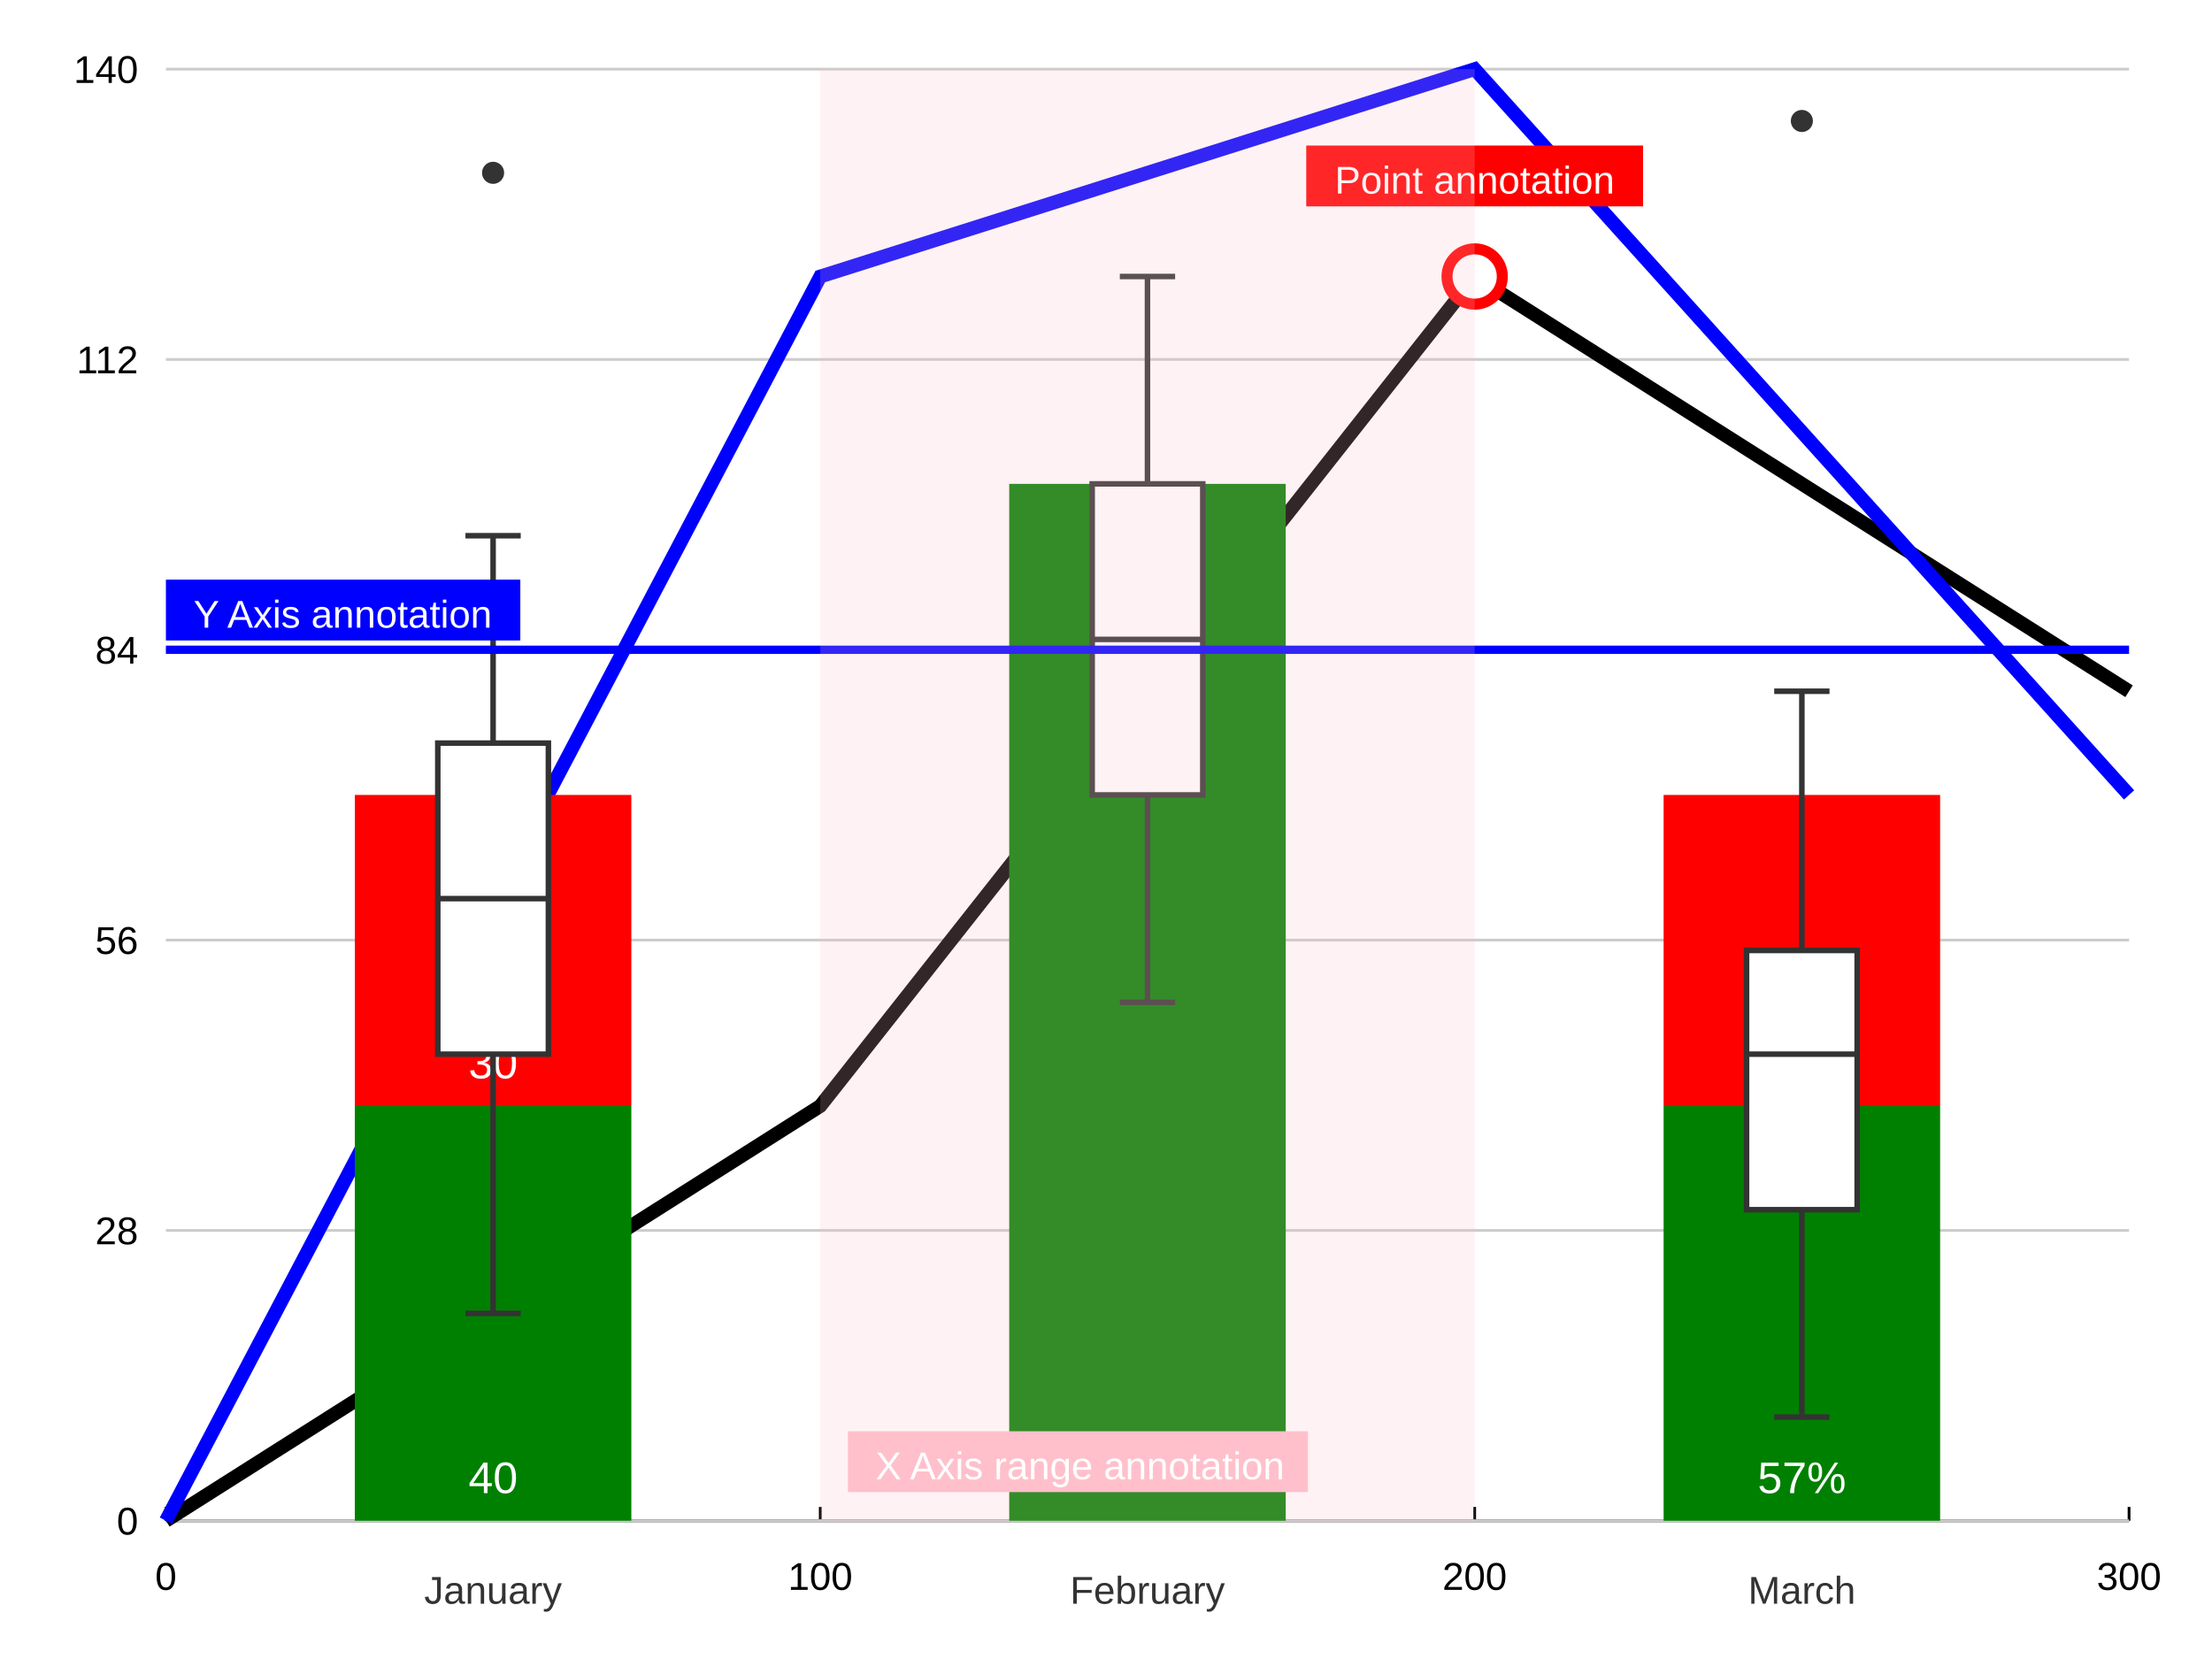
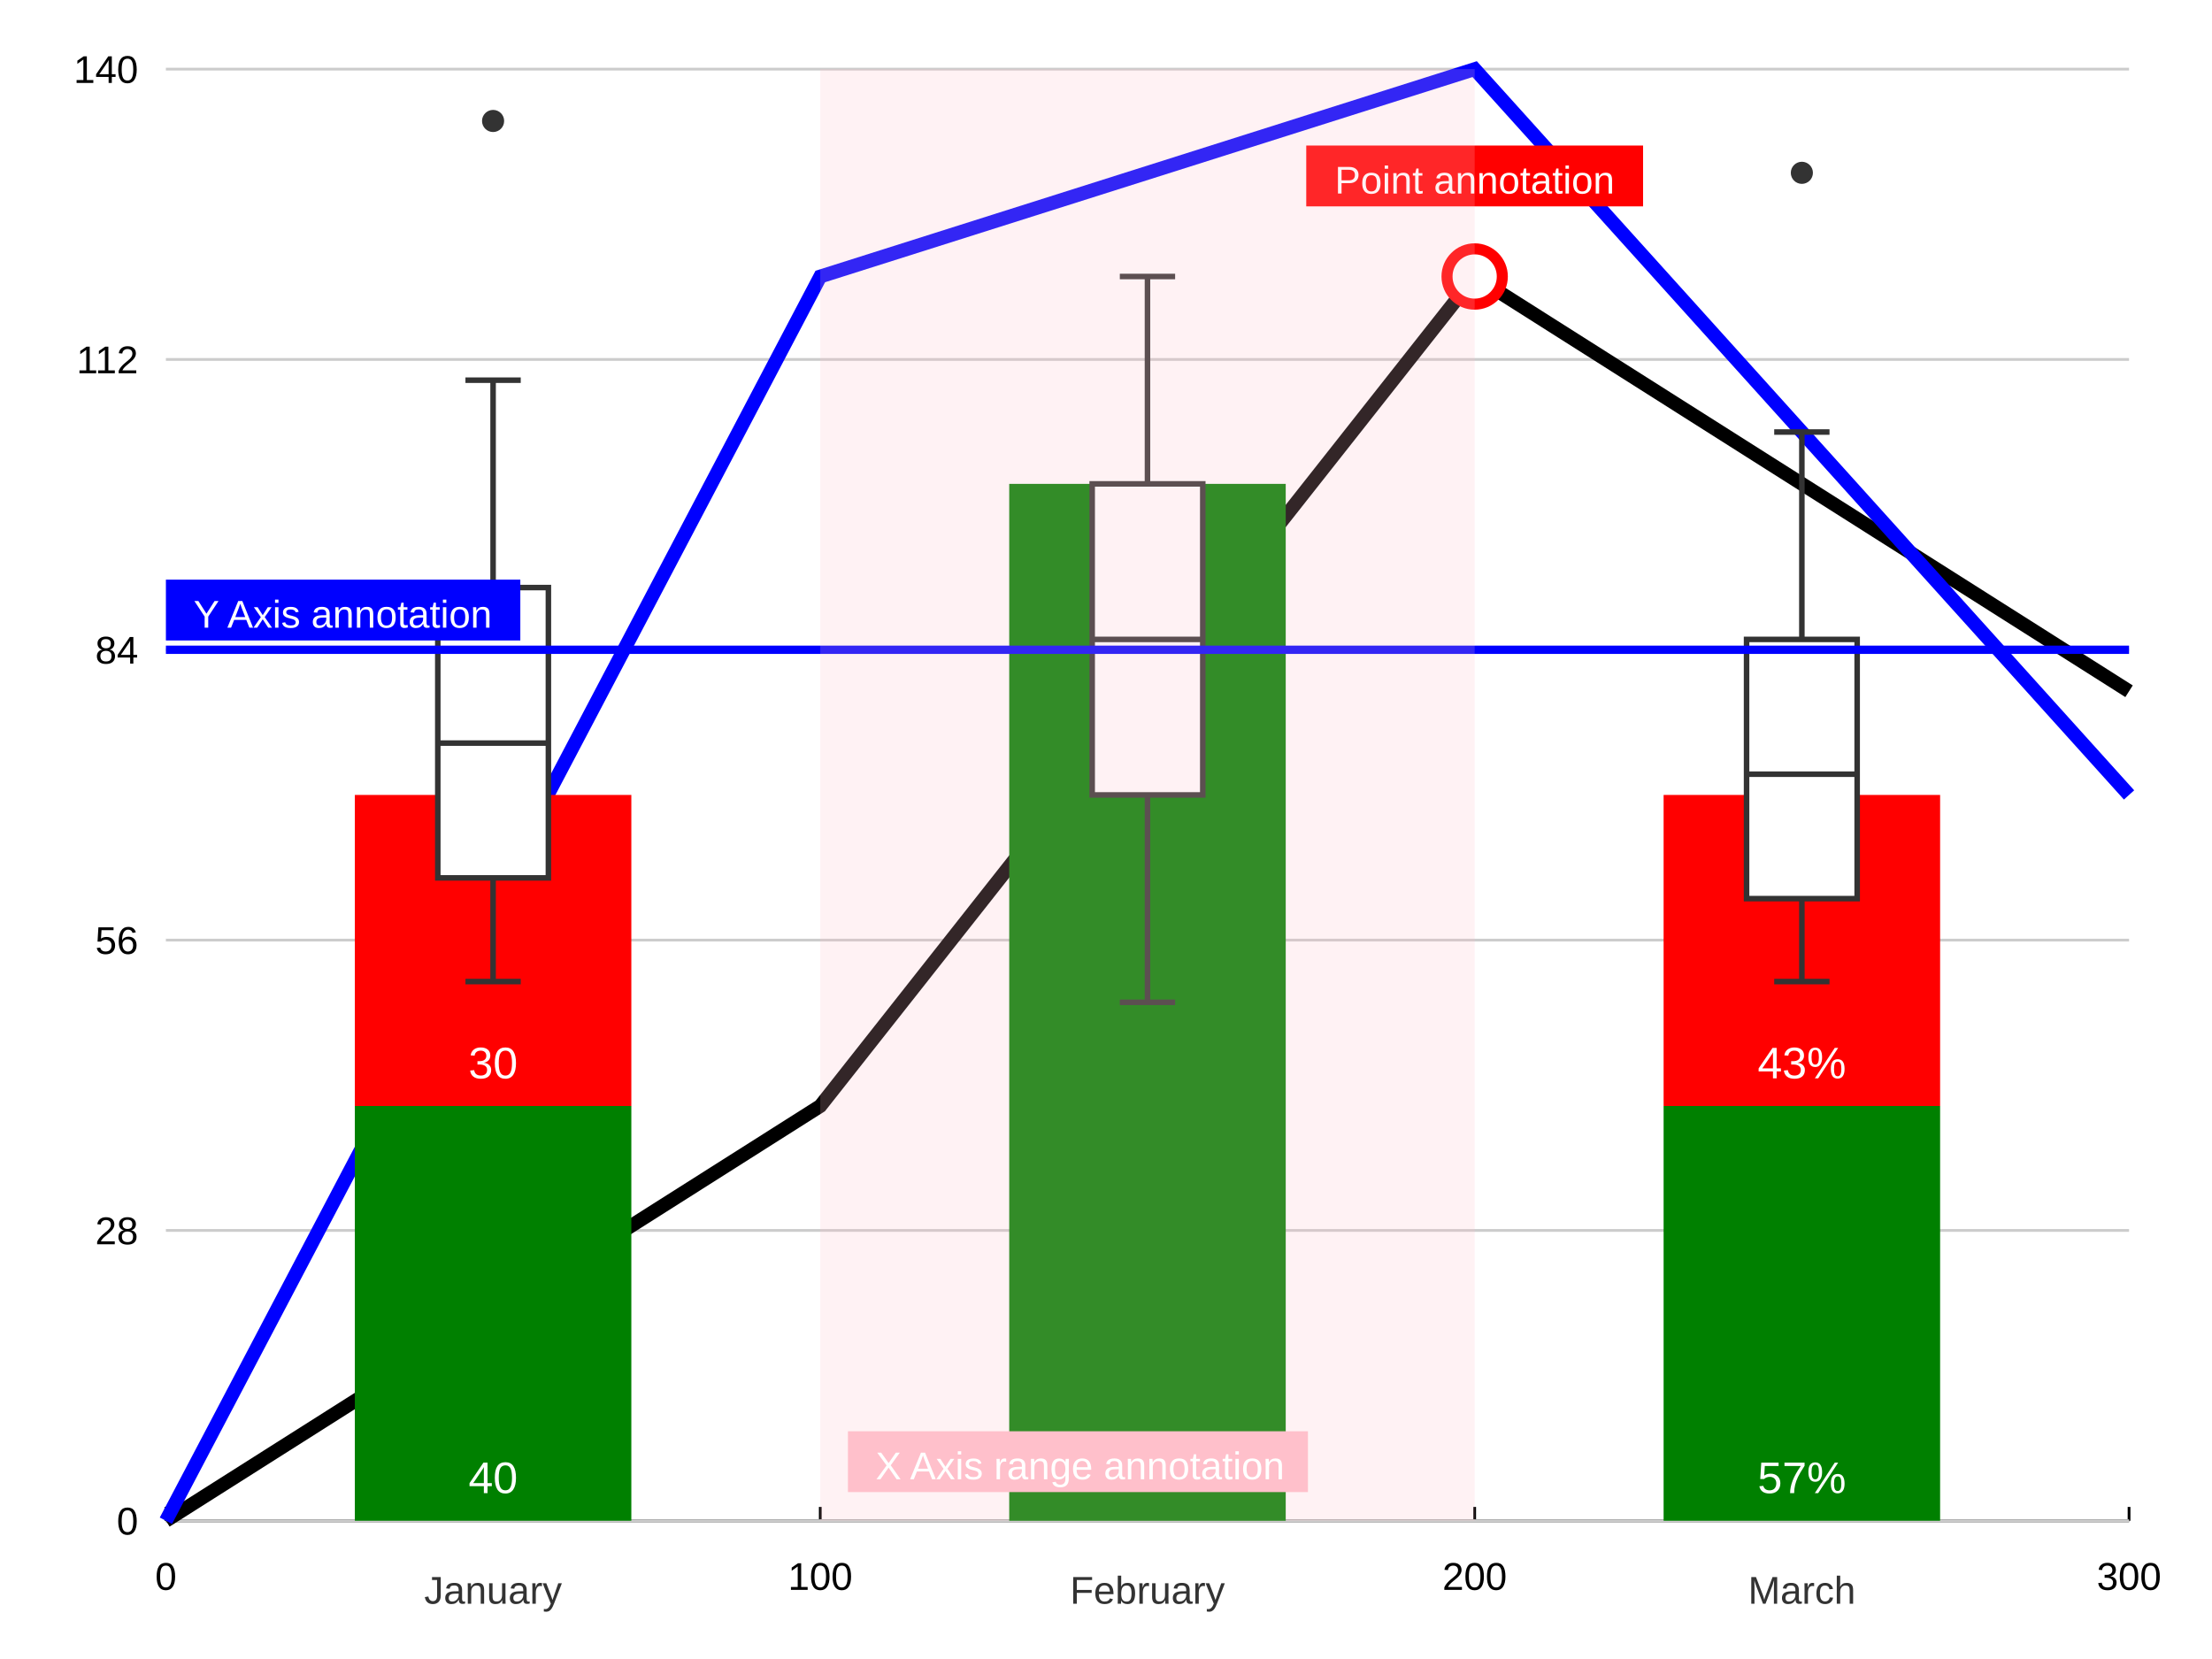
<svg xmlns="http://www.w3.org/2000/svg" width="800" height="600">
  <rect x="0" y="0" width="800" height="600" fill="white" fill-opacity="1" stroke="none" stroke-width="0" rx="0" ry="0" />
  <text x="50" y="555" font-family="arial" font-size="14" fill="black" stroke="none" stroke-width="0" text-anchor="end" dominant-baseline="alphabetic" alignment-baseline="">0</text>
  <text x="50" y="450" font-family="arial" font-size="14" fill="black" stroke="none" stroke-width="0" text-anchor="end" dominant-baseline="alphabetic" alignment-baseline="">28</text>
  <text x="50" y="345" font-family="arial" font-size="14" fill="black" stroke="none" stroke-width="0" text-anchor="end" dominant-baseline="alphabetic" alignment-baseline="">56</text>
  <text x="50" y="240" font-family="arial" font-size="14" fill="black" stroke="none" stroke-width="0" text-anchor="end" dominant-baseline="alphabetic" alignment-baseline="">84</text>
  <text x="50" y="135" font-family="arial" font-size="14" fill="black" stroke="none" stroke-width="0" text-anchor="end" dominant-baseline="alphabetic" alignment-baseline="">112</text>
  <text x="50" y="30" font-family="arial" font-size="14" fill="black" stroke="none" stroke-width="0" text-anchor="end" dominant-baseline="alphabetic" alignment-baseline="">140</text>
  <text x="20" y="262.5" font-family="arial" font-size="14" fill="black" stroke="none" stroke-width="0" text-anchor="middle" dominant-baseline="alphabetic" alignment-baseline="middle" transform="rotate(270, 20, 262.5)" />
  <line x1="60" y1="550" x2="770" y2="550" stroke="black" stroke-dasharray="" stroke-width="1" />
  <text x="60" y="575" font-family="arial" font-size="14" fill="black" stroke="none" stroke-width="0" text-anchor="middle" dominant-baseline="alphabetic" alignment-baseline="">0</text>
  <line x1="60" y1="550" x2="60" y2="545" stroke="black" stroke-dasharray="" stroke-width="1" />
  <text x="296.667" y="575" font-family="arial" font-size="14" fill="black" stroke="none" stroke-width="0" text-anchor="middle" dominant-baseline="alphabetic" alignment-baseline="">100</text>
  <line x1="296.667" y1="550" x2="296.667" y2="545" stroke="black" stroke-dasharray="" stroke-width="1" />
  <text x="533.333" y="575" font-family="arial" font-size="14" fill="black" stroke="none" stroke-width="0" text-anchor="middle" dominant-baseline="alphabetic" alignment-baseline="">200</text>
  <line x1="533.333" y1="550" x2="533.333" y2="545" stroke="black" stroke-dasharray="" stroke-width="1" />
  <text x="770" y="575" font-family="arial" font-size="14" fill="black" stroke="none" stroke-width="0" text-anchor="middle" dominant-baseline="alphabetic" alignment-baseline="">300</text>
  <line x1="770" y1="550" x2="770" y2="545" stroke="black" stroke-dasharray="" stroke-width="1" />
  <text x="415" y="590" font-family="arial" font-size="14" fill="black" stroke="none" stroke-width="0" text-anchor="middle" dominant-baseline="alphabetic" alignment-baseline="" />
  <line x1="60" y1="550" x2="770" y2="550" stroke="#ccc" stroke-dasharray="" stroke-width="1" />
  <line x1="60" y1="445" x2="770" y2="445" stroke="#ccc" stroke-dasharray="" stroke-width="1" />
  <line x1="60" y1="340" x2="770" y2="340" stroke="#ccc" stroke-dasharray="" stroke-width="1" />
  <line x1="60" y1="235" x2="770" y2="235" stroke="#ccc" stroke-dasharray="" stroke-width="1" />
  <line x1="60" y1="130" x2="770" y2="130" stroke="#ccc" stroke-dasharray="" stroke-width="1" />
  <line x1="60" y1="25" x2="770" y2="25" stroke="#ccc" stroke-dasharray="" stroke-width="1" />
  <polyline points="60,550 296.667,400 533.333,100 770,250" fill="none" stroke="black" stroke-width="5" />
  <circle cx="60" cy="550" r="10" fill="rgba(0, 0, 0, 0)" stroke="none" stroke-width="0" />
  <circle cx="296.667" cy="400" r="10" fill="rgba(0, 0, 0, 0)" stroke="none" stroke-width="0" />
  <circle cx="533.333" cy="100" r="10" fill="rgba(0, 0, 0, 0)" stroke="none" stroke-width="0" />
  <circle cx="770" cy="250" r="10" fill="rgba(0, 0, 0, 0)" stroke="none" stroke-width="0" />
  <polyline points="60,550 296.667,100 533.333,25 770,287.5" fill="none" stroke="blue" stroke-width="5" />
  <circle cx="60" cy="550" r="10" fill="rgba(0, 0, 0, 0)" stroke="none" stroke-width="0" />
  <circle cx="296.667" cy="100" r="10" fill="rgba(0, 0, 0, 0)" stroke="none" stroke-width="0" />
  <circle cx="533.333" cy="25" r="10" fill="rgba(0, 0, 0, 0)" stroke="none" stroke-width="0" />
  <circle cx="770" cy="287.5" r="10" fill="rgba(0, 0, 0, 0)" stroke="none" stroke-width="0" />
  <rect x="128.333" y="400" width="100" height="150" fill="green" fill-opacity="1" stroke="none" stroke-width="0" rx="0" ry="0" />
  <text x="178.333" y="540" font-family="Arial" font-size="16" fill="white" stroke="none" stroke-width="0" text-anchor="middle" dominant-baseline="alphabetic" alignment-baseline="">40</text>
  <rect x="128.333" y="287.5" width="100" height="112.5" fill="red" fill-opacity="1" stroke="none" stroke-width="0" rx="0" ry="0" />
  <text x="178.333" y="390" font-family="Arial" font-size="16" fill="white" stroke="none" stroke-width="0" text-anchor="middle" dominant-baseline="alphabetic" alignment-baseline="">30</text>
  <text x="178.333" y="580" font-family="arial" font-size="14" fill="#333" stroke="none" stroke-width="0" text-anchor="middle" dominant-baseline="alphabetic" alignment-baseline="">January</text>
  <rect x="365" y="175" width="100" height="375" fill="green" fill-opacity="1" stroke="none" stroke-width="0" rx="0" ry="0" />
  <text x="415" y="580" font-family="arial" font-size="14" fill="#333" stroke="none" stroke-width="0" text-anchor="middle" dominant-baseline="alphabetic" alignment-baseline="">February</text>
  <rect x="601.667" y="400" width="100" height="150" fill="green" fill-opacity="1" stroke="none" stroke-width="0" rx="0" ry="0" />
  <text x="651.667" y="540" font-family="Arial" font-size="16" fill="white" stroke="none" stroke-width="0" text-anchor="middle" dominant-baseline="alphabetic" alignment-baseline="">57%</text>
  <rect x="601.667" y="287.5" width="100" height="112.5" fill="red" fill-opacity="1" stroke="none" stroke-width="0" rx="0" ry="0" />
  <text x="651.667" y="390" font-family="Arial" font-size="16" fill="white" stroke="none" stroke-width="0" text-anchor="middle" dominant-baseline="alphabetic" alignment-baseline="">43%</text>
  <text x="651.667" y="580" font-family="arial" font-size="14" fill="#333" stroke="none" stroke-width="0" text-anchor="middle" dominant-baseline="alphabetic" alignment-baseline="">March</text>
-   <line x1="178.333" y1="475" x2="178.333" y2="193.75" stroke="#333" stroke-dasharray="" stroke-width="2" />
-   <line x1="168.333" y1="475" x2="188.333" y2="475" stroke="#333" stroke-dasharray="" stroke-width="2" />
-   <line x1="168.333" y1="193.75" x2="188.333" y2="193.75" stroke="#333" stroke-dasharray="" stroke-width="2" />
-   <rect x="158.333" y="268.75" width="40" height="112.5" fill="white" fill-opacity="1" stroke="#333" stroke-width="2" rx="0" ry="0" />
-   <line x1="158.333" y1="325" x2="198.333" y2="325" stroke="#333" stroke-dasharray="" stroke-width="2" />
-   <circle cx="178.333" cy="62.5" r="4" fill="#333" stroke="none" stroke-width="0" />
+   <line x1="178.333" y1="355" x2="178.333" y2="137.5" stroke="#333" stroke-dasharray="" stroke-width="2" />
+   <line x1="168.333" y1="355" x2="188.333" y2="355" stroke="#333" stroke-dasharray="" stroke-width="2" />
+   <line x1="168.333" y1="137.5" x2="188.333" y2="137.5" stroke="#333" stroke-dasharray="" stroke-width="2" />
+   <rect x="158.333" y="212.5" width="40" height="105" fill="white" fill-opacity="1" stroke="#333" stroke-width="2" rx="0" ry="0" />
+   <line x1="158.333" y1="268.75" x2="198.333" y2="268.75" stroke="#333" stroke-dasharray="" stroke-width="2" />
+   <circle cx="178.333" cy="43.75" r="4" fill="#333" stroke="none" stroke-width="0" />
  <line x1="415" y1="362.5" x2="415" y2="100" stroke="#333" stroke-dasharray="" stroke-width="2" />
  <line x1="405" y1="362.5" x2="425" y2="362.5" stroke="#333" stroke-dasharray="" stroke-width="2" />
  <line x1="405" y1="100" x2="425" y2="100" stroke="#333" stroke-dasharray="" stroke-width="2" />
  <rect x="395" y="175" width="40" height="112.5" fill="white" fill-opacity="1" stroke="#333" stroke-width="2" rx="0" ry="0" />
  <line x1="395" y1="231.25" x2="435" y2="231.25" stroke="#333" stroke-dasharray="" stroke-width="2" />
-   <line x1="651.667" y1="512.5" x2="651.667" y2="250" stroke="#333" stroke-dasharray="" stroke-width="2" />
-   <line x1="641.667" y1="512.5" x2="661.667" y2="512.5" stroke="#333" stroke-dasharray="" stroke-width="2" />
-   <line x1="641.667" y1="250" x2="661.667" y2="250" stroke="#333" stroke-dasharray="" stroke-width="2" />
-   <rect x="631.667" y="343.75" width="40" height="93.75" fill="white" fill-opacity="1" stroke="#333" stroke-width="2" rx="0" ry="0" />
-   <line x1="631.667" y1="381.25" x2="671.667" y2="381.25" stroke="#333" stroke-dasharray="" stroke-width="2" />
-   <circle cx="651.667" cy="43.75" r="4" fill="#333" stroke="none" stroke-width="0" />
+   <line x1="651.667" y1="355" x2="651.667" y2="156.25" stroke="#333" stroke-dasharray="" stroke-width="2" />
+   <line x1="641.667" y1="355" x2="661.667" y2="355" stroke="#333" stroke-dasharray="" stroke-width="2" />
+   <line x1="641.667" y1="156.25" x2="661.667" y2="156.25" stroke="#333" stroke-dasharray="" stroke-width="2" />
+   <rect x="631.667" y="231.25" width="40" height="93.75" fill="white" fill-opacity="1" stroke="#333" stroke-width="2" rx="0" ry="0" />
+   <line x1="631.667" y1="280" x2="671.667" y2="280" stroke="#333" stroke-dasharray="" stroke-width="2" />
+   <circle cx="651.667" cy="62.5" r="4" fill="#333" stroke="none" stroke-width="0" />
  <circle cx="533.333" cy="100" r="10" fill="white" stroke="red" stroke-width="4" />
  <rect x="472.424" y="52.636" width="121.818" height="22" fill="red" fill-opacity="1" stroke="" stroke-width="0" rx="0" ry="0" />
  <text x="533.333" y="70" font-family="arial" font-size="14" fill="white" stroke="none" stroke-width="0" text-anchor="middle" dominant-baseline="alphabetic" alignment-baseline="">Point annotation</text>
  <line x1="60" y1="235" x2="770" y2="235" stroke="blue" stroke-dasharray="" stroke-width="3" />
  <rect x="60" y="209.636" width="128.182" height="22" fill="blue" fill-opacity="1" stroke="" stroke-width="0" rx="0" ry="0" />
  <text x="70" y="227" font-family="arial" font-size="14" fill="white" stroke="none" stroke-width="0" text-anchor="start" dominant-baseline="alphabetic" alignment-baseline="">Y Axis annotation</text>
  <rect x="296.667" y="25" width="236.667" height="525" fill="pink" fill-opacity="0.2" stroke="none" stroke-width="0" rx="0" ry="0" />
  <rect x="306.667" y="517.636" width="166.364" height="22" fill="pink" fill-opacity="1" stroke="" stroke-width="0" rx="0" ry="0" />
  <text x="316.667" y="535" font-family="arial" font-size="14" fill="white" stroke="none" stroke-width="0" text-anchor="start" dominant-baseline="alphabetic" alignment-baseline="">X Axis range annotation</text>
</svg>
